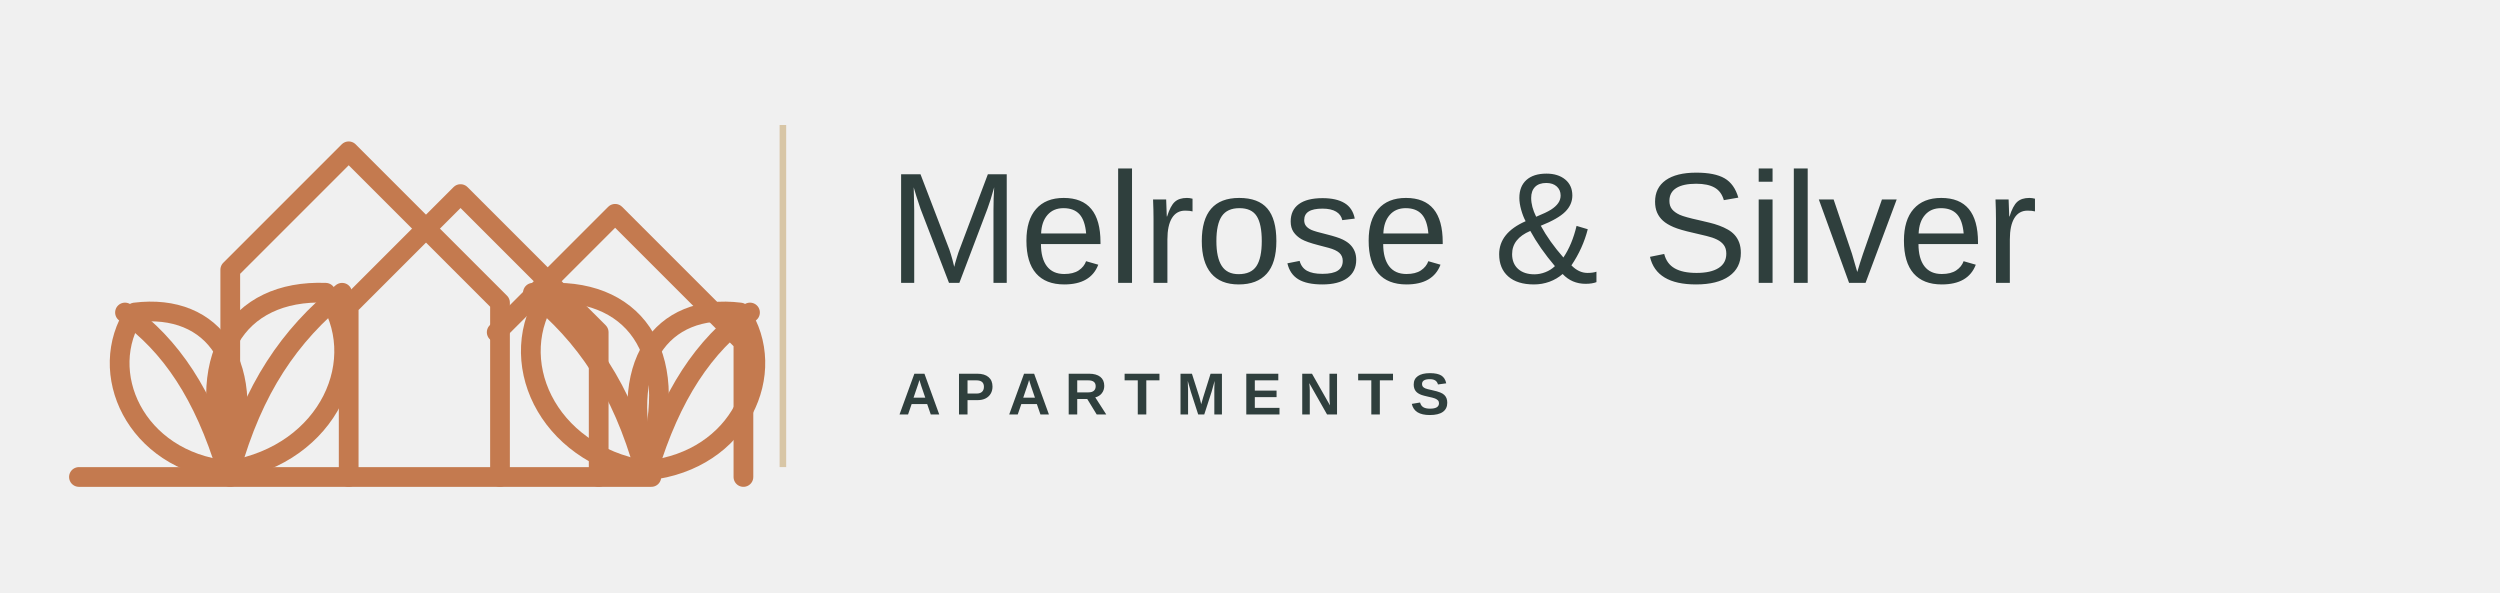
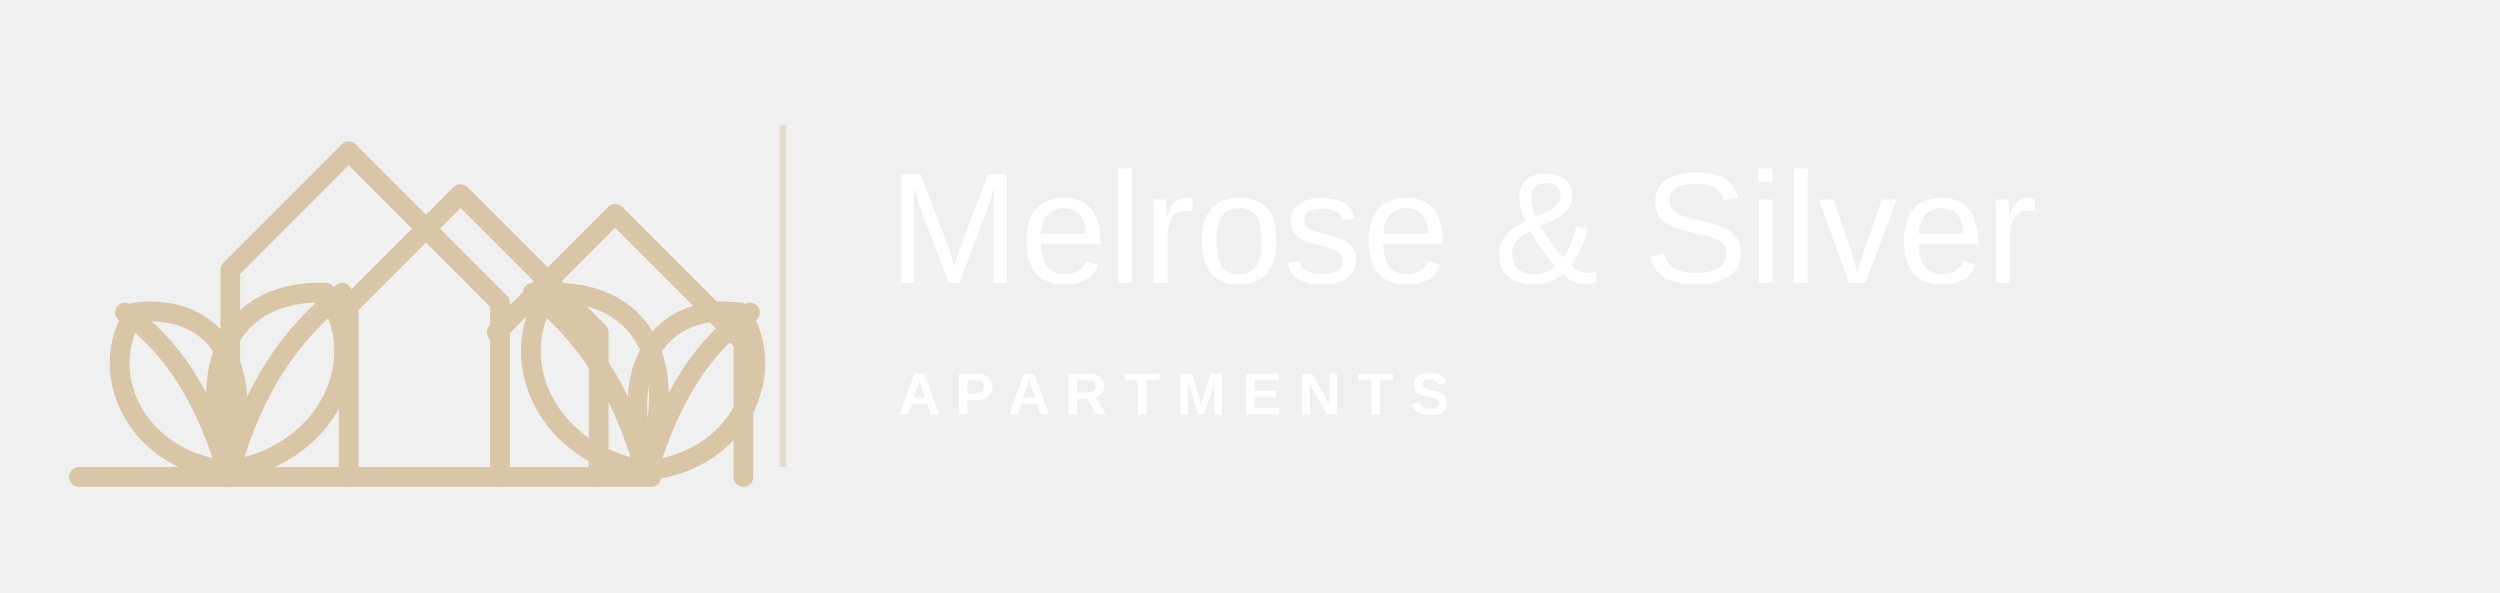
<svg xmlns="http://www.w3.org/2000/svg" viewBox="0 0 760 180" role="img" aria-labelledby="title desc">
-   <g fill="none" stroke="#C47A4F" stroke-linecap="round" stroke-linejoin="round" stroke-width="6">
+   <g fill="none" stroke="#D8C6A6" stroke-linecap="round" stroke-linejoin="round" stroke-width="6">
    <path d="M24 145h174" />
    <path d="M70 145V82l36-36 46 46v53" />
    <path d="M106 145v-52l34-34 42 42v44" />
    <path d="M151 101l36-36 39 39v41" />
    <path d="M69 143c-28-3-40-30-28-48 24-3 38 16 28 48Z" />
    <path d="M69 143c-7-23-17-38-31-48" />
    <path d="M70 143c30-5 43-34 29-54-27-1-41 20-29 54Z" />
    <path d="M70 143c7-25 18-41 34-54" />
    <path d="M196 143c-30-5-43-34-29-54 27-1 41 20 29 54Z" />
    <path d="M196 143c-7-25-18-41-34-54" />
    <path d="M197 143c28-3 40-30 28-48-24-3-38 16-28 48Z" />
    <path d="M197 143c7-23 17-38 31-48" />
  </g>
-   <path d="M238 38v104" stroke="#D8C6A6" stroke-width="2" />
-   <text x="270" y="86" fill="#2F3F3D" font-family="Arial, Helvetica, sans-serif" font-size="48" font-weight="400">Melrose &amp; Silver</text>
-   <text x="273" y="126" fill="#2F3F3D" font-family="Arial, Helvetica, sans-serif" font-size="18" font-weight="800">A P A R T M E N T S</text>
+   <path d="M238 38v104" stroke="rgba(216,198,166,0.48)" stroke-width="2" />
+   <text x="270" y="86" fill="#FFFFFF" font-family="Arial, Helvetica, sans-serif" font-size="48" font-weight="400">Melrose &amp; Silver</text>
+   <text x="273" y="126" fill="#FFFFFF" font-family="Arial, Helvetica, sans-serif" font-size="18" font-weight="800">A P A R T M E N T S</text>
</svg>
